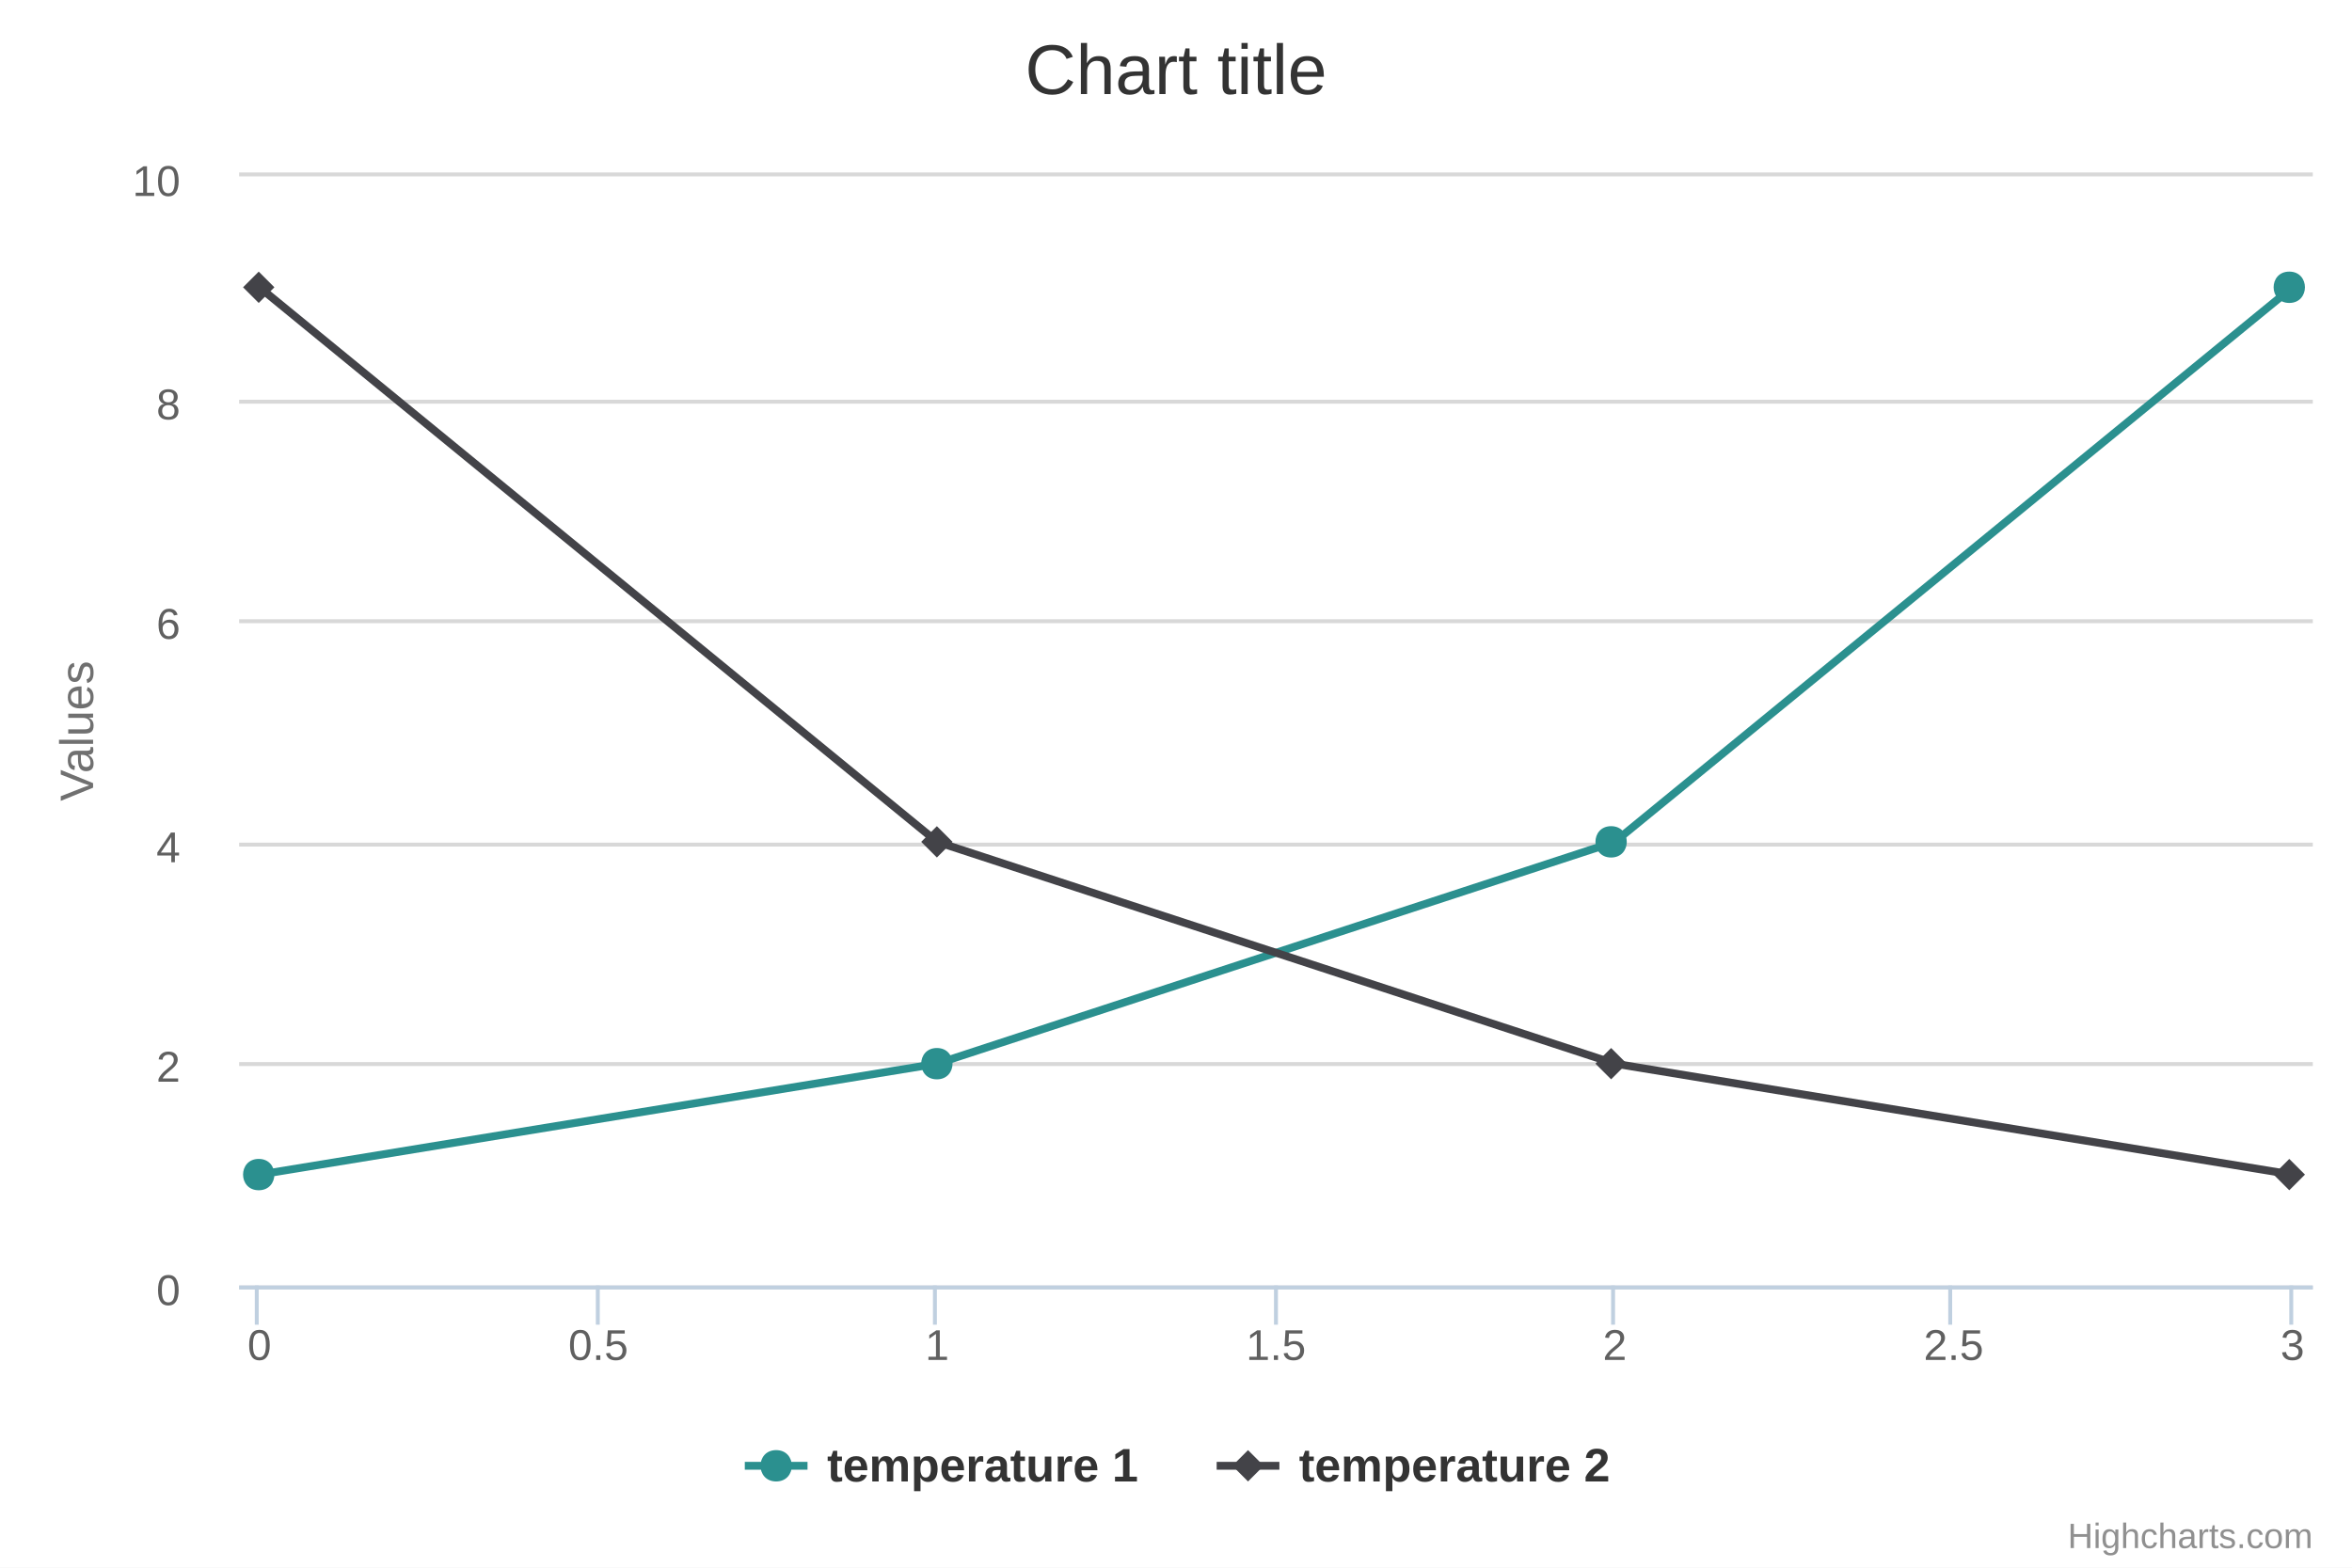
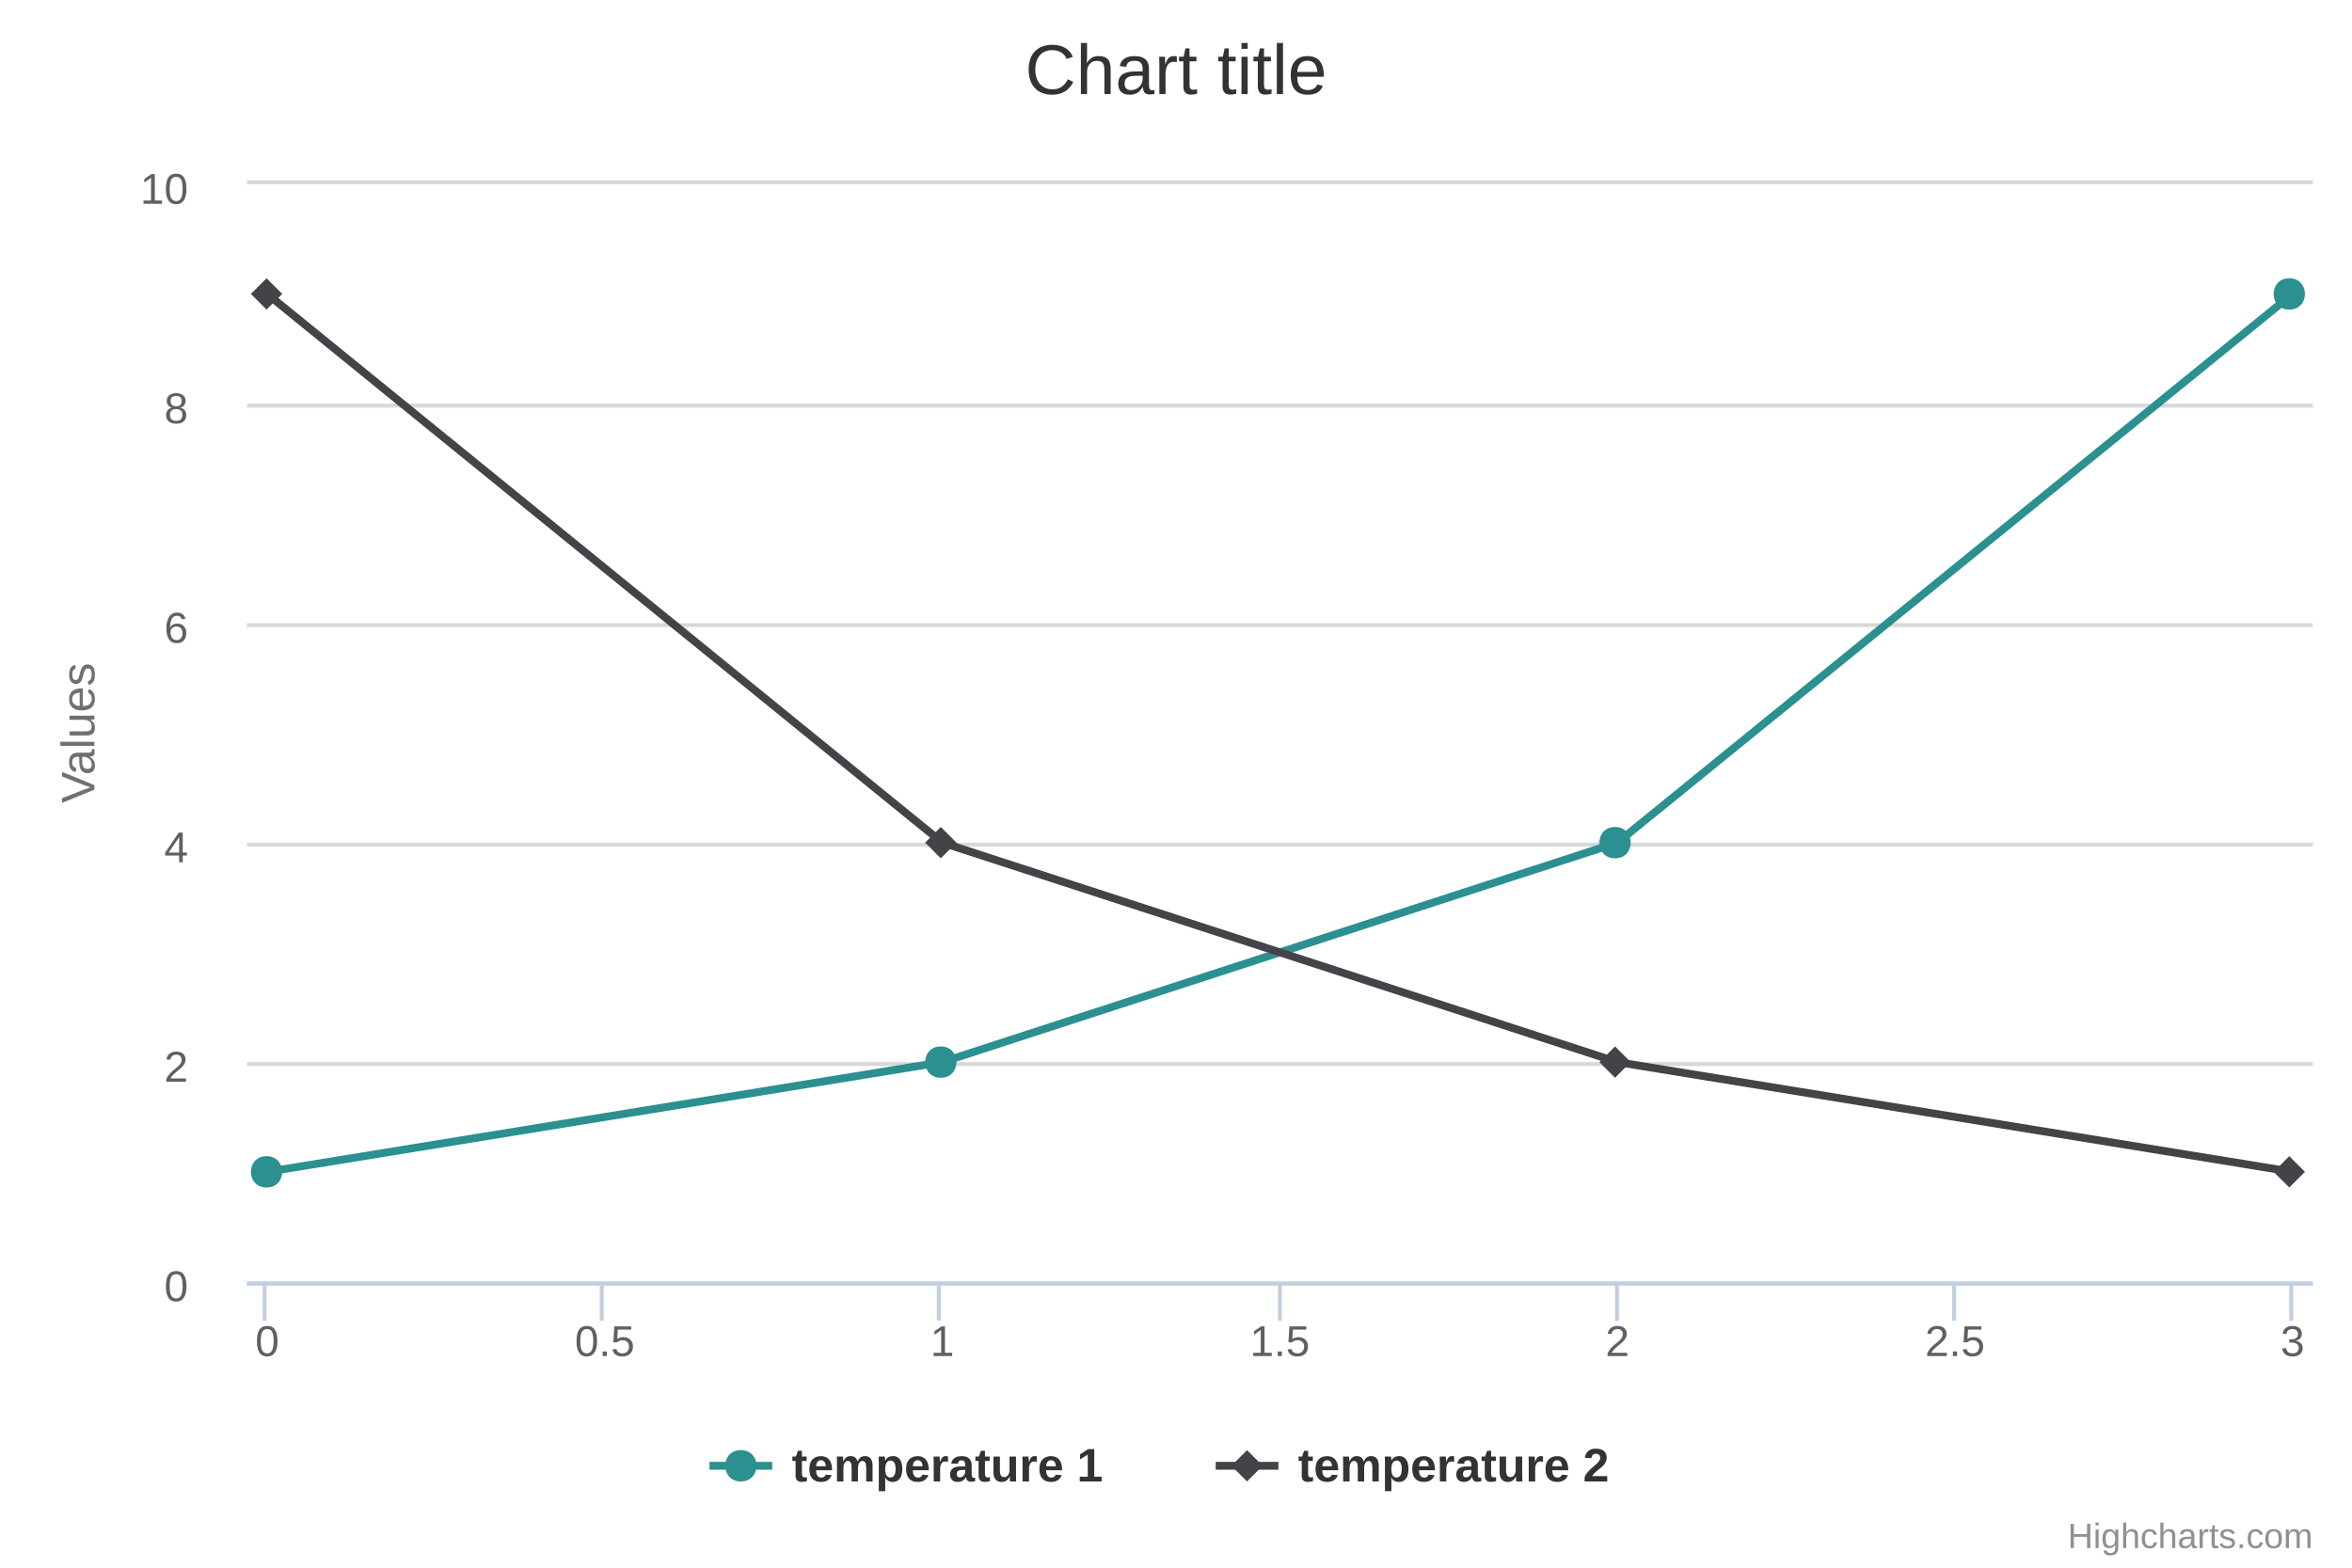
<svg xmlns="http://www.w3.org/2000/svg" version="1.1" style="font-family:'lucida grande', 'lucida sans unicode', arial, helvetica, sans-serif;font-size:12px;" width="600" height="400">
  <defs>
    <clipPath id="highcharts-7">
-       <rect x="0" y="0" width="529" height="283" />
+       <rect x="0" y="0" width="527" height="280" />
    </clipPath>
  </defs>
  <rect x="0" y="0" width="600" height="400" strokeWidth="0" fill="#FFFFFF" class=" highcharts-background" />
  <g class="highcharts-grid" />
  <g class="highcharts-grid">
-     <path fill="none" d="M 61 328.5 L 590 328.5" stroke="#D8D8D8" stroke-width="1" opacity="1" />
-     <path fill="none" d="M 61 271.5 L 590 271.5" stroke="#D8D8D8" stroke-width="1" opacity="1" />
-     <path fill="none" d="M 61 215.5 L 590 215.5" stroke="#D8D8D8" stroke-width="1" opacity="1" />
-     <path fill="none" d="M 61 158.5 L 590 158.5" stroke="#D8D8D8" stroke-width="1" opacity="1" />
-     <path fill="none" d="M 61 102.5 L 590 102.5" stroke="#D8D8D8" stroke-width="1" opacity="1" />
-     <path fill="none" d="M 61 44.5 L 590 44.5" stroke="#D8D8D8" stroke-width="1" opacity="1" />
+     <path fill="none" d="M 63 327.5 L 590 327.5" stroke="#D8D8D8" stroke-width="1" opacity="1" />
+     <path fill="none" d="M 63 271.5 L 590 271.5" stroke="#D8D8D8" stroke-width="1" opacity="1" />
+     <path fill="none" d="M 63 215.5 L 590 215.5" stroke="#D8D8D8" stroke-width="1" opacity="1" />
+     <path fill="none" d="M 63 159.5 L 590 159.5" stroke="#D8D8D8" stroke-width="1" opacity="1" />
+     <path fill="none" d="M 63 103.5 L 590 103.5" stroke="#D8D8D8" stroke-width="1" opacity="1" />
+     <path fill="none" d="M 63 46.5 L 590 46.5" stroke="#D8D8D8" stroke-width="1" opacity="1" />
  </g>
  <g class="highcharts-axis">
-     <path fill="none" d="M 65.5 328 L 65.5 338" stroke="#C0D0E0" stroke-width="1" opacity="1" />
-     <path fill="none" d="M 152.5 328 L 152.5 338" stroke="#C0D0E0" stroke-width="1" opacity="1" />
-     <path fill="none" d="M 238.5 328 L 238.5 338" stroke="#C0D0E0" stroke-width="1" opacity="1" />
-     <path fill="none" d="M 325.5 328 L 325.5 338" stroke="#C0D0E0" stroke-width="1" opacity="1" />
-     <path fill="none" d="M 411.5 328 L 411.5 338" stroke="#C0D0E0" stroke-width="1" opacity="1" />
-     <path fill="none" d="M 497.5 328 L 497.5 338" stroke="#C0D0E0" stroke-width="1" opacity="1" />
-     <path fill="none" d="M 584.5 328 L 584.5 338" stroke="#C0D0E0" stroke-width="1" opacity="1" />
-     <path fill="none" d="M 61 328.5 L 590 328.5" stroke="#C0D0E0" stroke-width="1" visibility="visible" />
+     <path fill="none" d="M 67.5 327 L 67.5 337" stroke="#C0D0E0" stroke-width="1" opacity="1" />
+     <path fill="none" d="M 153.5 327 L 153.5 337" stroke="#C0D0E0" stroke-width="1" opacity="1" />
+     <path fill="none" d="M 239.5 327 L 239.5 337" stroke="#C0D0E0" stroke-width="1" opacity="1" />
+     <path fill="none" d="M 326.5 327 L 326.5 337" stroke="#C0D0E0" stroke-width="1" opacity="1" />
+     <path fill="none" d="M 412.5 327 L 412.5 337" stroke="#C0D0E0" stroke-width="1" opacity="1" />
+     <path fill="none" d="M 498.5 327 L 498.5 337" stroke="#C0D0E0" stroke-width="1" opacity="1" />
+     <path fill="none" d="M 584.5 327 L 584.5 337" stroke="#C0D0E0" stroke-width="1" opacity="1" />
+     <path fill="none" d="M 63 327.5 L 590 327.5" stroke="#C0D0E0" stroke-width="1" visibility="visible" />
  </g>
  <g class="highcharts-axis">
-     <text x="23.75" text-anchor="middle" transform="translate(0,0) rotate(270 23.75 186.5)" class=" highcharts-yaxis-title" style="color:#707070;fill:#707070;" visibility="visible" y="186.5">Values</text>
+     <text x="24.078" text-anchor="middle" transform="translate(0,0) rotate(270 24.07812 187)" class=" highcharts-yaxis-title" style="color:#707070;fill:#707070;" visibility="visible" y="187">Values</text>
  </g>
  <g class="highcharts-series-group">
-     <g class="highcharts-series" visibility="visible" transform="translate(61,45) scale(1 1)" clip-path="url(#highcharts-7)">
-       <path fill="none" d="M 5.186 254.7 L 178.062 226.4 L 350.938 169.8 L 523.814 28.3" stroke="#2b908f" stroke-width="2" stroke-linejoin="round" stroke-linecap="round" />
+     <g class="highcharts-series" visibility="visible" transform="translate(63,47) scale(1 1)" clip-path="url(#highcharts-7)">
+       <path fill="none" d="M 5.167 252 L 177.389 224 L 349.611 168 L 521.833 28" stroke="#2b908f" stroke-width="2" stroke-linejoin="round" stroke-linecap="round" />
    </g>
-     <g class="highcharts-markers" visibility="visible" transform="translate(61,45) scale(1 1)" clip-path="none">
-       <path fill="#2b908f" d="M 523 24.3 C 528.328 24.3 528.328 32.3 523 32.3 C 517.672 32.3 517.672 24.3 523 24.3 Z" />
-       <path fill="#2b908f" d="M 350 165.8 C 355.328 165.8 355.328 173.8 350 173.8 C 344.672 173.8 344.672 165.8 350 165.8 Z" />
-       <path fill="#2b908f" d="M 178 222.4 C 183.328 222.4 183.328 230.4 178 230.4 C 172.672 230.4 172.672 222.4 178 222.4 Z" />
-       <path fill="#2b908f" d="M 5 250.7 C 10.328 250.7 10.328 258.7 5 258.7 C -0.328 258.7 -0.328 250.7 5 250.7 Z" />
+     <g class="highcharts-markers" visibility="visible" transform="translate(63,47) scale(1 1)" clip-path="none">
+       <path fill="#2b908f" d="M 521 24 C 526.328 24 526.328 32 521 32 C 515.672 32 515.672 24 521 24 Z" />
+       <path fill="#2b908f" d="M 349 164 C 354.328 164 354.328 172 349 172 C 343.672 172 343.672 164 349 164 Z" />
+       <path fill="#2b908f" d="M 177 220 C 182.328 220 182.328 228 177 228 C 171.672 228 171.672 220 177 220 Z" />
+       <path fill="#2b908f" d="M 5 248 C 10.328 248 10.328 256 5 256 C -0.328 256 -0.328 248 5 248 Z" />
    </g>
-     <g class="highcharts-series" visibility="visible" transform="translate(61,45) scale(1 1)" clip-path="url(#highcharts-7)">
-       <path fill="none" d="M 5.186 28.3 L 178.062 169.8 L 350.938 226.4 L 523.814 254.7" stroke="#434348" stroke-width="2" stroke-linejoin="round" stroke-linecap="round" />
+     <g class="highcharts-series" visibility="visible" transform="translate(63,47) scale(1 1)" clip-path="url(#highcharts-7)">
+       <path fill="none" d="M 5.167 28 L 177.389 168 L 349.611 224 L 521.833 252" stroke="#434348" stroke-width="2" stroke-linejoin="round" stroke-linecap="round" />
    </g>
-     <g class="highcharts-markers" visibility="visible" transform="translate(61,45) scale(1 1)" clip-path="none">
-       <path fill="#434348" d="M 523 250.7 L 527 254.7 523 258.7 519 254.7 Z" />
-       <path fill="#434348" d="M 350 222.4 L 354 226.4 350 230.4 346 226.4 Z" />
-       <path fill="#434348" d="M 178 165.8 L 182 169.8 178 173.8 174 169.8 Z" />
-       <path fill="#434348" d="M 5 24.3 L 9 28.3 5 32.3 1 28.3 Z" />
+     <g class="highcharts-markers" visibility="visible" transform="translate(63,47) scale(1 1)" clip-path="none">
+       <path fill="#434348" d="M 521 248 L 525 252 521 256 517 252 Z" />
+       <path fill="#434348" d="M 349 220 L 353 224 349 228 345 224 Z" />
+       <path fill="#434348" d="M 177 164 L 181 168 177 172 173 168 Z" />
+       <path fill="#434348" d="M 5 24 L 9 28 5 32 1 28 Z" />
    </g>
  </g>
  <text x="300" text-anchor="middle" class="highcharts-title" style="color:#333333;font-size:18px;fill:#333333;width:536px;" y="24">
    <tspan>Chart title</tspan>
  </text>
-   <g class="highcharts-legend" transform="translate(182,360)">
+   <g class="highcharts-legend" transform="translate(173,360)">
    <g>
      <g>
        <g class="highcharts-legend-item" transform="translate(8,3)">
          <path fill="none" d="M 0 11 L 16 11" stroke="#2b908f" stroke-width="2" />
          <path fill="#2b908f" d="M 8 7 C 13.328 7 13.328 15 8 15 C 2.672 15 2.672 7 8 7 Z" />
          <text x="21" style="color:#333333;font-size:12px;font-weight:bold;cursor:pointer;fill:#333333;" text-anchor="start" y="15">
            <tspan>temperature 1</tspan>
          </text>
        </g>
-         <g class="highcharts-legend-item" transform="translate(128.375,3)">
+         <g class="highcharts-legend-item" transform="translate(137.125,3)">
          <path fill="none" d="M 0 11 L 16 11" stroke="#434348" stroke-width="2" />
          <path fill="#434348" d="M 8 7 L 12 11 8 15 4 11 Z" />
          <text x="21" y="15" style="color:#333333;font-size:12px;font-weight:bold;cursor:pointer;fill:#333333;" text-anchor="start">
            <tspan>temperature 2</tspan>
          </text>
        </g>
      </g>
    </g>
  </g>
  <g class="highcharts-axis-labels highcharts-xaxis-labels">
-     <text x="66.186" style="color:#606060;cursor:default;font-size:11px;fill:#606060;width:66px;text-overflow:clip;" text-anchor="middle" transform="translate(0,0)" y="347" opacity="1">0</text>
-     <text x="152.624" style="color:#606060;cursor:default;font-size:11px;fill:#606060;width:66px;text-overflow:clip;" text-anchor="middle" transform="translate(0,0)" y="347" opacity="1">0.5</text>
-     <text x="239.062" style="color:#606060;cursor:default;font-size:11px;fill:#606060;width:66px;text-overflow:clip;" text-anchor="middle" transform="translate(0,0)" y="347" opacity="1">1</text>
-     <text x="325.5" style="color:#606060;cursor:default;font-size:11px;fill:#606060;width:66px;text-overflow:clip;" text-anchor="middle" transform="translate(0,0)" y="347" opacity="1">1.5</text>
-     <text x="411.938" style="color:#606060;cursor:default;font-size:11px;fill:#606060;width:66px;text-overflow:clip;" text-anchor="middle" transform="translate(0,0)" y="347" opacity="1">2</text>
-     <text x="498.376" style="color:#606060;cursor:default;font-size:11px;fill:#606060;width:66px;text-overflow:clip;" text-anchor="middle" transform="translate(0,0)" y="347" opacity="1">2.5</text>
-     <text x="584.814" style="color:#606060;cursor:default;font-size:11px;fill:#606060;width:66px;text-overflow:clip;" text-anchor="middle" transform="translate(0,0)" y="347" opacity="1">3</text>
+     <text x="68.167" style="color:#606060;cursor:default;font-size:11px;fill:#606060;width:65px;text-overflow:clip;" text-anchor="middle" transform="translate(0,0)" y="346" opacity="1">0</text>
+     <text x="154.278" style="color:#606060;cursor:default;font-size:11px;fill:#606060;width:65px;text-overflow:clip;" text-anchor="middle" transform="translate(0,0)" y="346" opacity="1">0.5</text>
+     <text x="240.389" style="color:#606060;cursor:default;font-size:11px;fill:#606060;width:65px;text-overflow:clip;" text-anchor="middle" transform="translate(0,0)" y="346" opacity="1">1</text>
+     <text x="326.5" style="color:#606060;cursor:default;font-size:11px;fill:#606060;width:65px;text-overflow:clip;" text-anchor="middle" transform="translate(0,0)" y="346" opacity="1">1.5</text>
+     <text x="412.611" style="color:#606060;cursor:default;font-size:11px;fill:#606060;width:65px;text-overflow:clip;" text-anchor="middle" transform="translate(0,0)" y="346" opacity="1">2</text>
+     <text x="498.722" style="color:#606060;cursor:default;font-size:11px;fill:#606060;width:65px;text-overflow:clip;" text-anchor="middle" transform="translate(0,0)" y="346" opacity="1">2.5</text>
+     <text x="584.833" style="color:#606060;cursor:default;font-size:11px;fill:#606060;width:65px;text-overflow:clip;" text-anchor="middle" transform="translate(0,0)" y="346" opacity="1">3</text>
  </g>
  <g class="highcharts-axis-labels highcharts-yaxis-labels">
-     <text x="46" style="color:#606060;cursor:default;font-size:11px;fill:#606060;width:188px;text-overflow:clip;" text-anchor="end" transform="translate(0,0)" y="333" opacity="1">0</text>
-     <text x="46" style="color:#606060;cursor:default;font-size:11px;fill:#606060;width:188px;text-overflow:clip;" text-anchor="end" transform="translate(0,0)" y="276" opacity="1">2</text>
-     <text x="46" style="color:#606060;cursor:default;font-size:11px;fill:#606060;width:188px;text-overflow:clip;" text-anchor="end" transform="translate(0,0)" y="220" opacity="1">4</text>
-     <text x="46" style="color:#606060;cursor:default;font-size:11px;fill:#606060;width:188px;text-overflow:clip;" text-anchor="end" transform="translate(0,0)" y="163" opacity="1">6</text>
-     <text x="46" style="color:#606060;cursor:default;font-size:11px;fill:#606060;width:188px;text-overflow:clip;" text-anchor="end" transform="translate(0,0)" y="107" opacity="1">8</text>
-     <text x="46" style="color:#606060;cursor:default;font-size:11px;fill:#606060;width:188px;text-overflow:clip;" text-anchor="end" transform="translate(0,0)" y="50" opacity="1">10</text>
+     <text x="48" style="color:#606060;cursor:default;font-size:11px;fill:#606060;width:188px;text-overflow:clip;" text-anchor="end" transform="translate(0,0)" y="332" opacity="1">0</text>
+     <text x="48" style="color:#606060;cursor:default;font-size:11px;fill:#606060;width:188px;text-overflow:clip;" text-anchor="end" transform="translate(0,0)" y="276" opacity="1">2</text>
+     <text x="48" style="color:#606060;cursor:default;font-size:11px;fill:#606060;width:188px;text-overflow:clip;" text-anchor="end" transform="translate(0,0)" y="220" opacity="1">4</text>
+     <text x="48" style="color:#606060;cursor:default;font-size:11px;fill:#606060;width:188px;text-overflow:clip;" text-anchor="end" transform="translate(0,0)" y="164" opacity="1">6</text>
+     <text x="48" style="color:#606060;cursor:default;font-size:11px;fill:#606060;width:188px;text-overflow:clip;" text-anchor="end" transform="translate(0,0)" y="108" opacity="1">8</text>
+     <text x="48" style="color:#606060;cursor:default;font-size:11px;fill:#606060;width:188px;text-overflow:clip;" text-anchor="end" transform="translate(0,0)" y="52" opacity="1">10</text>
  </g>
  <g class="highcharts-tooltip" style="cursor:default;padding:0;white-space:nowrap;" transform="translate(0,-9999)">
    <path fill="none" d="M 3 0 L 13 0 C 16 0 16 0 16 3 L 16 13 C 16 16 16 16 13 16 L 3 16 C 0 16 0 16 0 13 L 0 3 C 0 0 0 0 3 0" stroke="black" stroke-opacity="0.05" stroke-width="5" transform="translate(1, 1)" />
    <path fill="none" d="M 3 0 L 13 0 C 16 0 16 0 16 3 L 16 13 C 16 16 16 16 13 16 L 3 16 C 0 16 0 16 0 13 L 0 3 C 0 0 0 0 3 0" stroke="black" stroke-opacity="0.1" stroke-width="3" transform="translate(1, 1)" />
    <path fill="none" d="M 3 0 L 13 0 C 16 0 16 0 16 3 L 16 13 C 16 16 16 16 13 16 L 3 16 C 0 16 0 16 0 13 L 0 3 C 0 0 0 0 3 0" stroke="black" stroke-opacity="0.15" stroke-width="1" transform="translate(1, 1)" />
    <path fill="rgb(249, 249, 249)" fill-opacity=" .85" d="M 3 0 L 13 0 C 16 0 16 0 16 3 L 16 13 C 16 16 16 16 13 16 L 3 16 C 0 16 0 16 0 13 L 0 3 C 0 0 0 0 3 0" />
    <text x="8" style="font-size:12px;color:#333333;fill:#333333;" transform="translate(0,20)" />
  </g>
  <text x="590" text-anchor="end" style="cursor:pointer;color:#909090;font-size:9px;fill:#909090;" y="395">Highcharts.com</text>
</svg>
